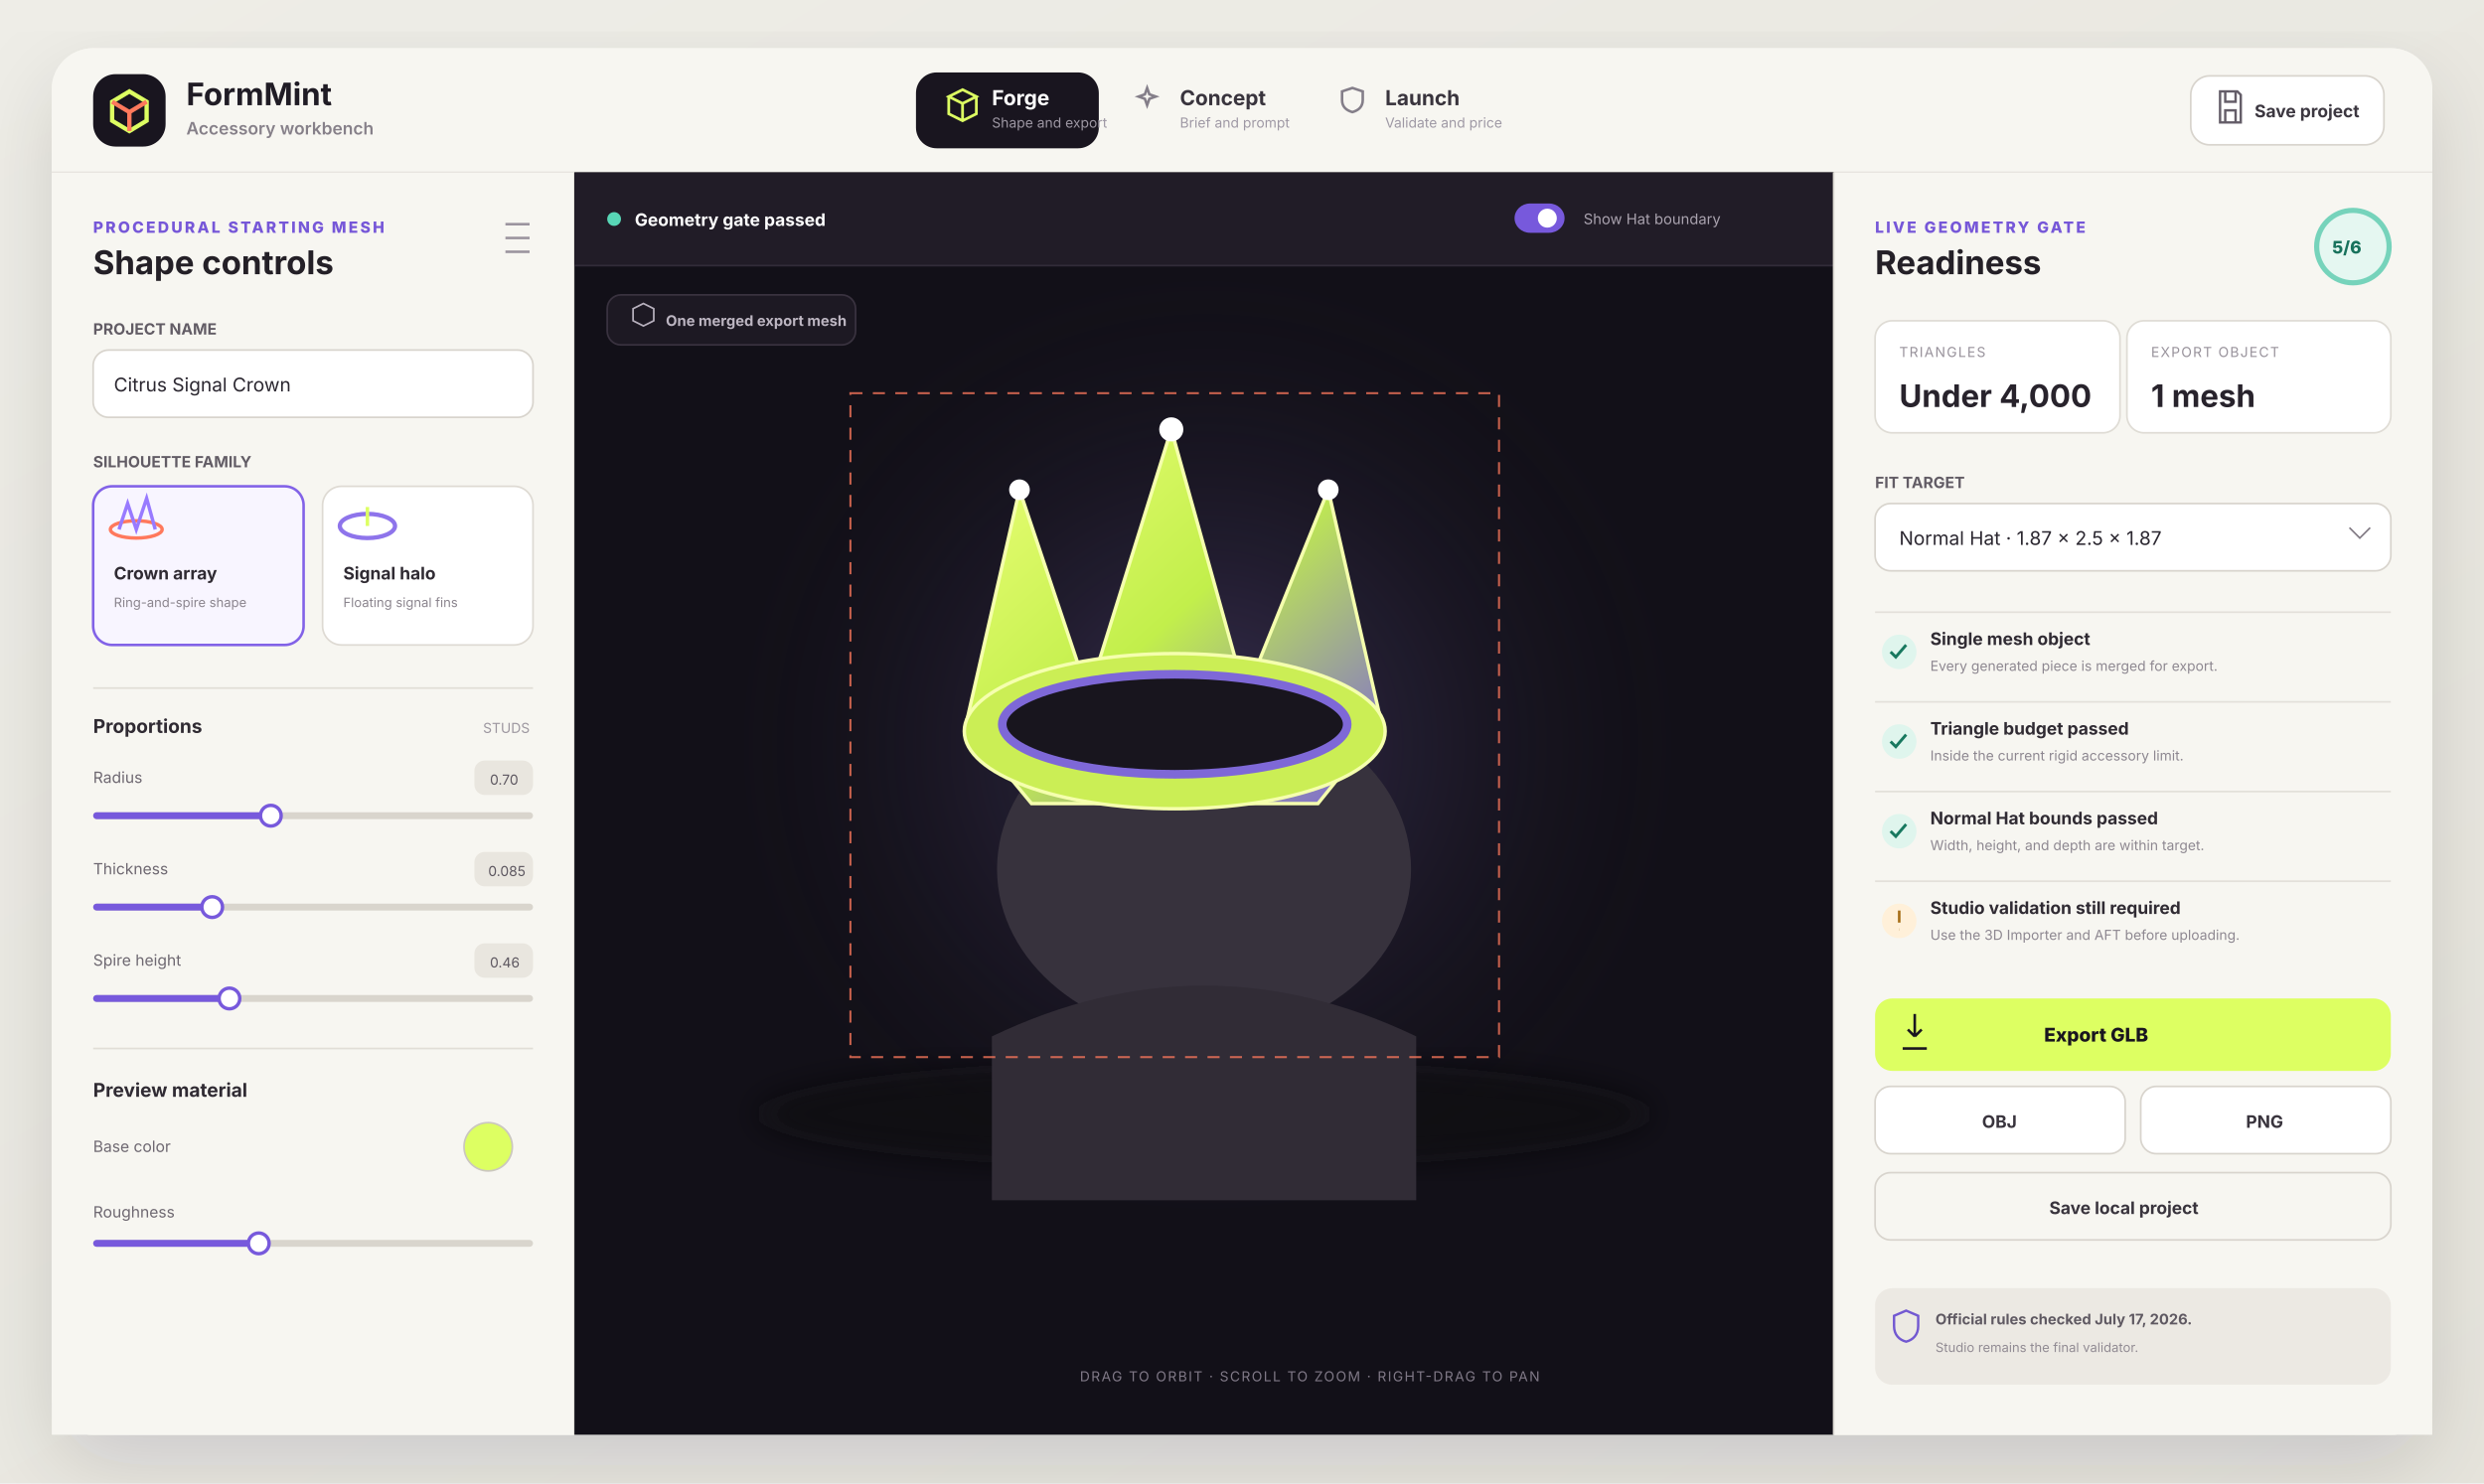
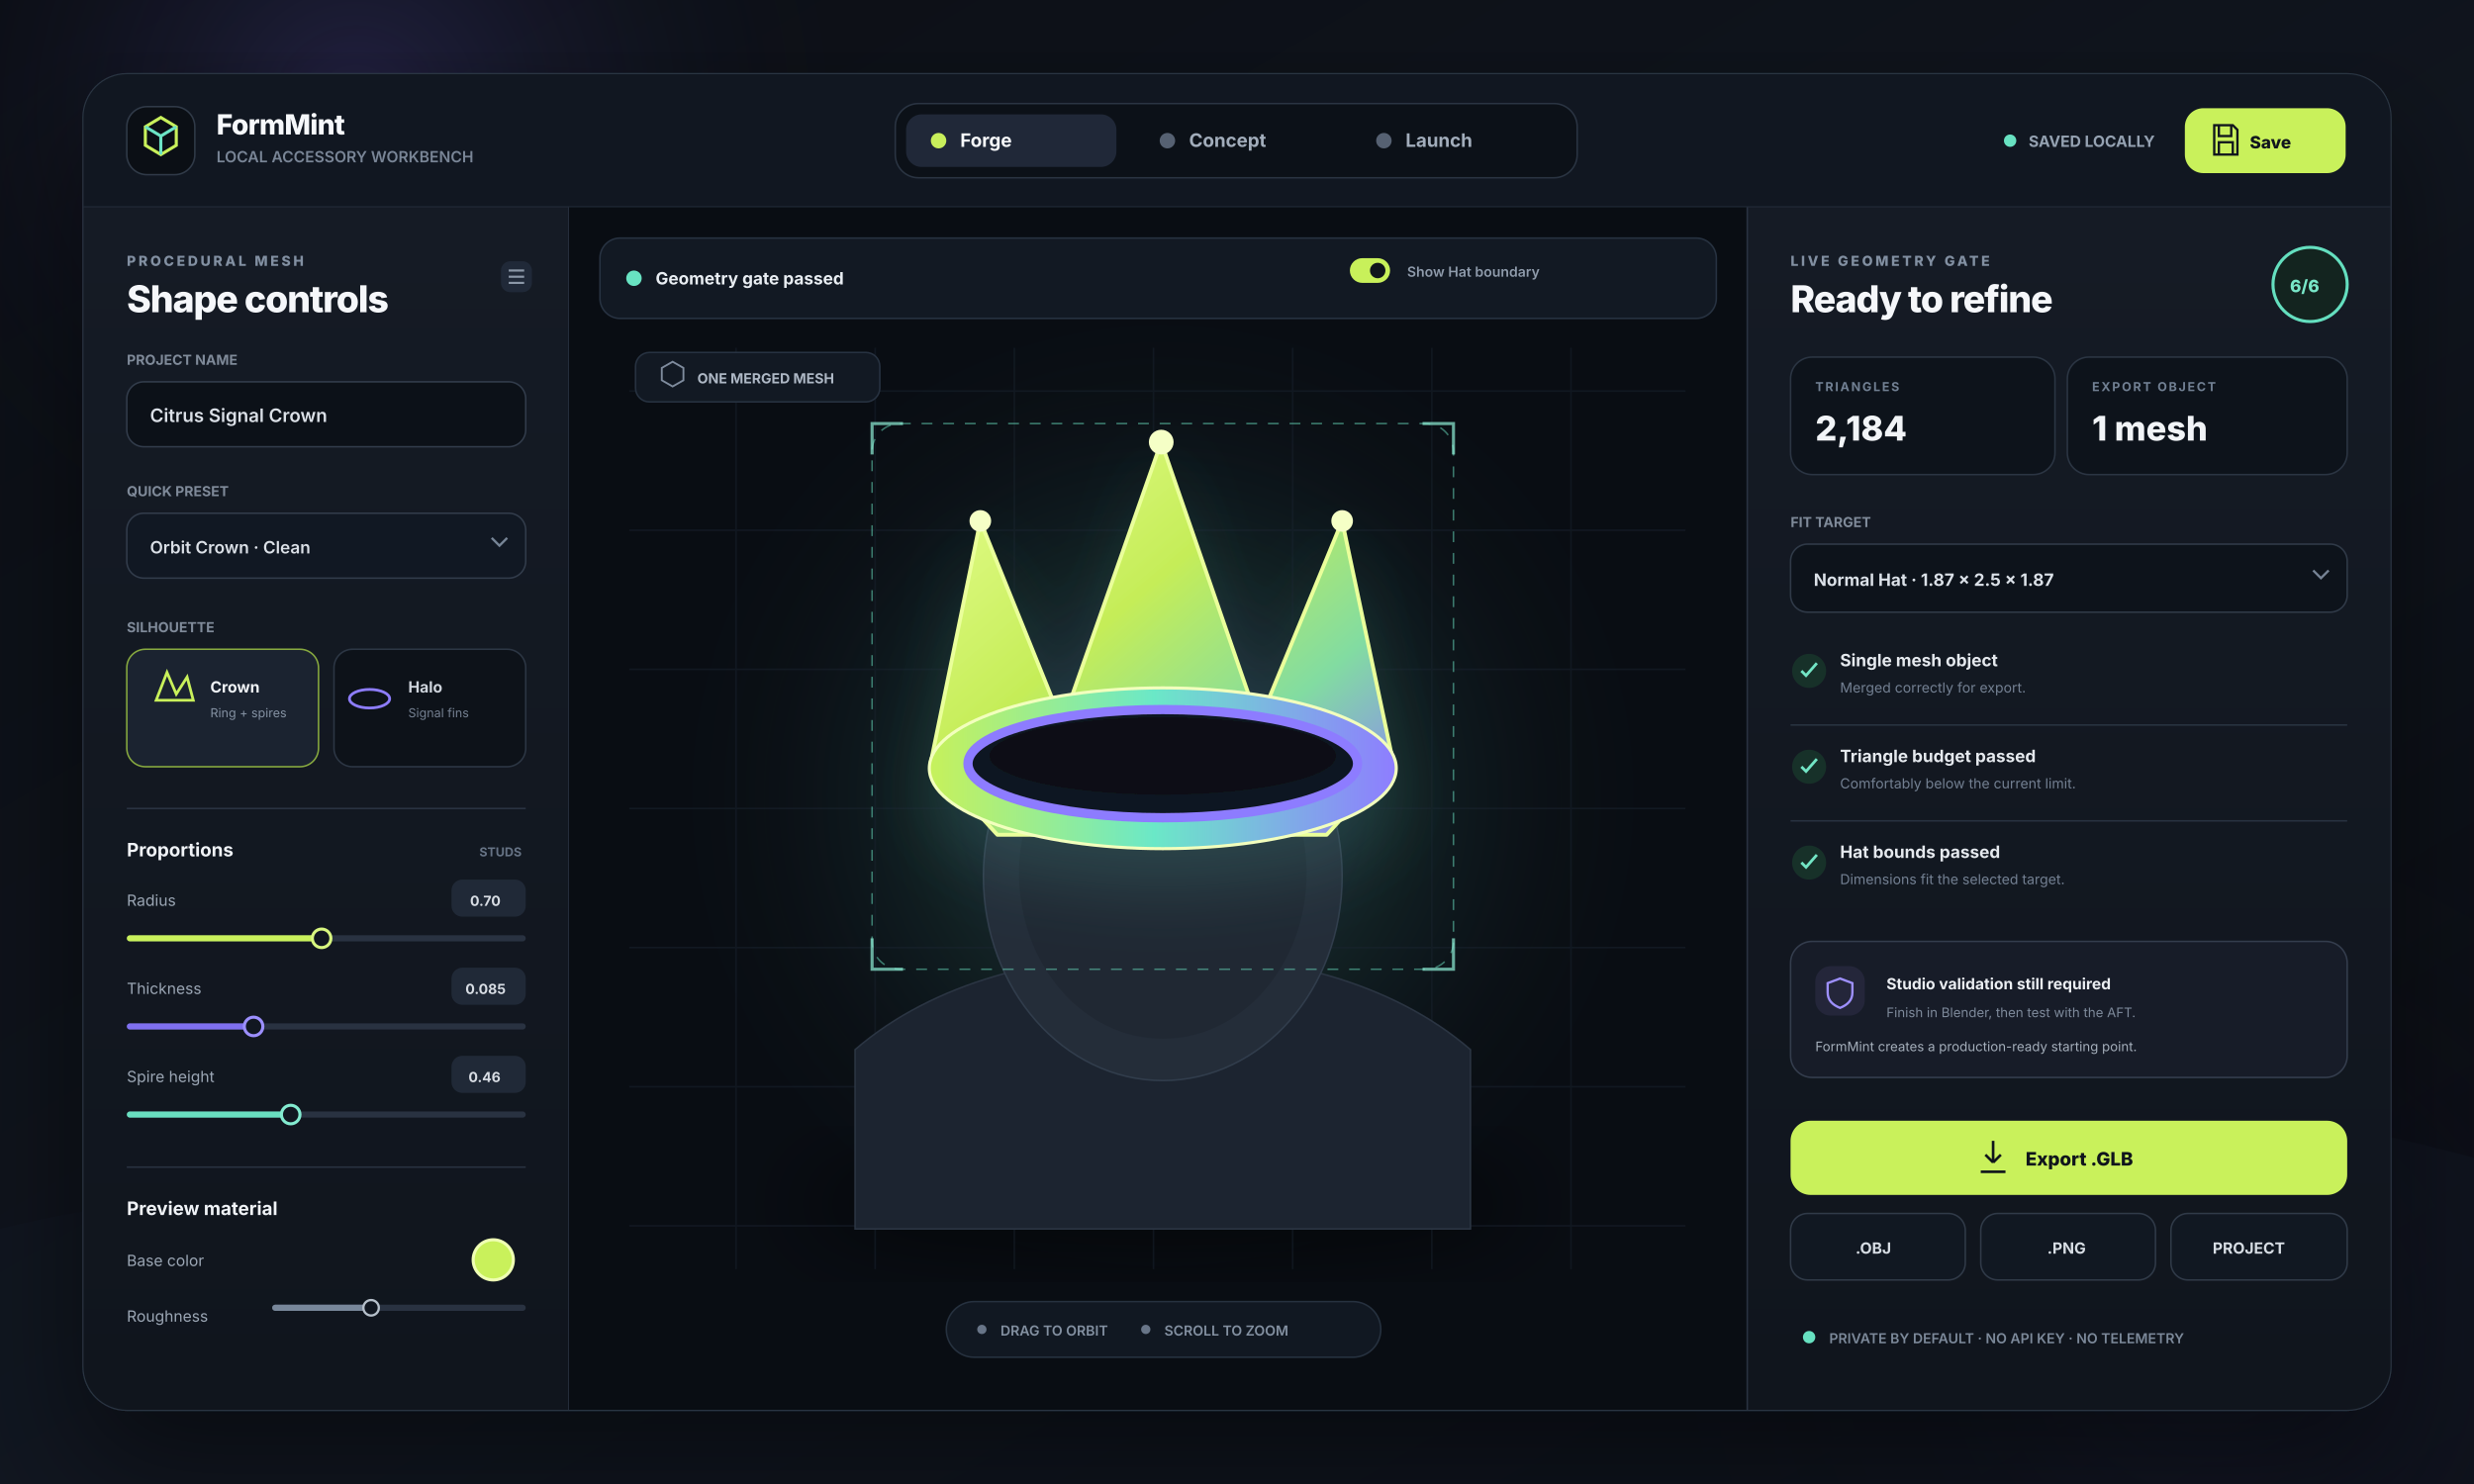
- <svg xmlns="http://www.w3.org/2000/svg" width="1440" height="860" viewBox="0 0 1440 860" role="img" aria-labelledby="title desc">
+ <svg xmlns="http://www.w3.org/2000/svg" width="1600" height="960" viewBox="0 0 1600 960" role="img" aria-labelledby="title desc">
  <defs>
-     <linearGradient id="page" x1="0" y1="0" x2="1" y2="1">
-       <stop stop-color="#eeede7" />
-       <stop offset="1" stop-color="#e6e4dc" />
+     <linearGradient id="backdrop" x1="0" y1="0" x2="1" y2="1">
+       <stop stop-color="#0b0e14" />
+       <stop offset=".55" stop-color="#10151e" />
+       <stop offset="1" stop-color="#080a0f" />
+     </linearGradient>
+     <linearGradient id="frame" x1="0" y1="0" x2="1" y2="1">
+       <stop stop-color="#121821" />
+       <stop offset="1" stop-color="#0c1017" />
+     </linearGradient>
+     <linearGradient id="panel" x1="0" y1="0" x2="0" y2="1">
+       <stop stop-color="#151b25" />
+       <stop offset="1" stop-color="#10151d" />
    </linearGradient>
    <linearGradient id="crown" x1="0" y1="0" x2="1" y2="1">
-       <stop stop-color="#edff79" />
-       <stop offset=".5" stop-color="#c2ef4b" />
-       <stop offset="1" stop-color="#7960dc" />
-     </linearGradient>
-     <radialGradient id="glow">
-       <stop stop-color="#aa8cff" stop-opacity=".26" />
-       <stop offset="1" stop-color="#1a1620" stop-opacity="0" />
+       <stop stop-color="#e8ff92" />
+       <stop offset=".42" stop-color="#c5ed58" />
+       <stop offset=".72" stop-color="#82dca1" />
+       <stop offset="1" stop-color="#8d7cff" />
+     </linearGradient>
+     <linearGradient id="ring" x1="0" y1="0" x2="1" y2="0">
+       <stop stop-color="#c7f15b" />
+       <stop offset=".48" stop-color="#6be8c7" />
+       <stop offset="1" stop-color="#8e7dff" />
+     </linearGradient>
+     <radialGradient id="viewportGlow">
+       <stop stop-color="#7b68f4" stop-opacity=".26" />
+       <stop offset=".48" stop-color="#67d8bd" stop-opacity=".09" />
+       <stop offset="1" stop-color="#090c12" stop-opacity="0" />
    </radialGradient>
-     <filter id="shadow" x="-20%" y="-20%" width="140%" height="140%">
-       <feDropShadow dx="0" dy="18" stdDeviation="24" flood-color="#211b27" flood-opacity=".13" />
+     <radialGradient id="pageGlow">
+       <stop stop-color="#7a68f1" stop-opacity=".2" />
+       <stop offset="1" stop-color="#0b0e14" stop-opacity="0" />
+     </radialGradient>
+     <filter id="frameShadow" x="-15%" y="-15%" width="130%" height="140%">
+       <feDropShadow dx="0" dy="34" stdDeviation="38" flood-color="#000" flood-opacity=".48" />
    </filter>
-     <filter id="soft">
-       <feGaussianBlur stdDeviation="9" />
+     <filter id="objectShadow" x="-40%" y="-40%" width="180%" height="180%">
+       <feDropShadow dx="0" dy="24" stdDeviation="22" flood-color="#68dec1" flood-opacity=".16" />
    </filter>
+     <filter id="softBlur">
+       <feGaussianBlur stdDeviation="28" />
+     </filter>
+     <clipPath id="appClip">
+       <rect x="54" y="48" width="1492" height="864" rx="28" />
+     </clipPath>
  </defs>
-   <rect width="1440" height="860" fill="url(#page)" />
-   <rect x="30" y="28" width="1380" height="804" rx="24" fill="#f7f6f1" filter="url(#shadow)" />
-   <rect x="30" y="28" width="1380" height="72" rx="24" fill="#f7f6f1" />
-   <rect x="30" y="78" width="1380" height="22" fill="#f7f6f1" />
-   <line x1="30" y1="100" x2="1410" y2="100" stroke="#dedbd4" />
-   <rect x="54" y="43" width="42" height="42" rx="13" fill="#19151f" />
-   <path d="m65 59 10-6 10 6v11l-10 6-10-6Z" fill="none" stroke="#ddff62" stroke-width="2.5" />
-   <path d="m65 59 10 6 10-6M75 65v11" fill="none" stroke="#ff795c" stroke-width="2.5" />
-   <text x="108" y="61" fill="#201c25" font-family="Inter,system-ui,sans-serif" font-size="18" font-weight="750">FormMint</text>
-   <text x="108" y="78" fill="#868089" font-family="Inter,system-ui,sans-serif" font-size="10" font-weight="600">Accessory workbench</text>
-   <g font-family="Inter,system-ui,sans-serif">
-     <rect x="531" y="42" width="106" height="44" rx="12" fill="#19151f" />
-     <path d="m550 56 8-4 8 4-8 4Zm0 0v10l8 4 8-4V56m-8 4v10" fill="none" stroke="#ddff62" stroke-width="1.6" />
-     <text x="575" y="61" fill="#fff" font-size="12" font-weight="700">Forge</text>
-     <text x="575" y="74" fill="#9e98a4" font-size="8">Shape and export</text>
-     <rect x="646" y="42" width="112" height="44" rx="12" fill="transparent" />
-     <path d="m665 51 1.3 3.7 3.7 1.3-3.7 1.3L665 61l-1.3-3.7-3.7-1.3 3.7-1.3Z" fill="none" stroke="#847e89" stroke-width="1.5" />
-     <text x="684" y="61" fill="#39343d" font-size="12" font-weight="700">Concept</text>
-     <text x="684" y="74" fill="#9e98a4" font-size="8">Brief and prompt</text>
-     <rect x="765" y="42" width="112" height="44" rx="12" fill="transparent" />
-     <path d="m784 51-6 2v5c0 4 2.5 6 6 7 3.5-1 6-3 6-7v-5Z" fill="none" stroke="#847e89" stroke-width="1.5" />
-     <text x="803" y="61" fill="#39343d" font-size="12" font-weight="700">Launch</text>
-     <text x="803" y="74" fill="#9e98a4" font-size="8">Validate and price</text>
-     <rect x="1270" y="44" width="112" height="40" rx="11" fill="#fff" stroke="#d8d4cd" />
-     <path d="M1287 53h10l2 2v16h-12Zm3 0v6h6v-6m-6 18v-7h6v7" fill="none" stroke="#645d68" stroke-width="1.4" />
-     <text x="1307" y="68" fill="#3c3740" font-size="10" font-weight="750">Save project</text>
-   </g>
-   <rect x="30" y="100" width="303" height="732" fill="#f7f6f1" />
-   <line x1="333" y1="100" x2="333" y2="832" stroke="#dedbd4" />
-   <g font-family="Inter,system-ui,sans-serif">
-     <text x="54" y="135" fill="#7657d8" font-size="9" font-weight="800" letter-spacing="1.3">PROCEDURAL STARTING MESH</text>
-     <text x="54" y="159" fill="#242027" font-size="19" font-weight="750">Shape controls</text>
-     <path d="M293 130h14m-14 8h14m-14 8h14" stroke="#9b949e" stroke-width="1.5" />
-     <text x="54" y="194" fill="#625c65" font-size="9" font-weight="700">PROJECT NAME</text>
-     <rect x="54" y="203" width="255" height="39" rx="9" fill="#fff" stroke="#d8d4cd" />
-     <text x="66" y="227" fill="#2b2730" font-size="11">Citrus Signal Crown</text>
-     <text x="54" y="271" fill="#625c65" font-size="9" font-weight="700">SILHOUETTE FAMILY</text>
-     <rect x="54" y="282" width="122" height="92" rx="11" fill="#f8f5ff" stroke="#8262e7" stroke-width="1.5" />
-     <ellipse cx="79" cy="307" rx="15" ry="5" fill="none" stroke="#ff795c" stroke-width="2" />
-     <path d="m69 307 5-15 5 15 6-18 5 18" fill="none" stroke="#987aff" stroke-width="2" />
-     <text x="66" y="336" fill="#302b33" font-size="10" font-weight="700">Crown array</text>
-     <text x="66" y="352" fill="#8a848d" font-size="7.5">Ring-and-spire shape</text>
-     <rect x="187" y="282" width="122" height="92" rx="11" fill="#fff" stroke="#dedad3" />
-     <ellipse cx="213" cy="305" rx="16" ry="7" fill="none" stroke="#8e74eb" stroke-width="2.5" />
-     <path d="M213 294v11" stroke="#ddff62" stroke-width="2" />
-     <text x="199" y="336" fill="#302b33" font-size="10" font-weight="700">Signal halo</text>
-     <text x="199" y="352" fill="#8a848d" font-size="7.5">Floating signal fins</text>
-     <line x1="54" y1="399" x2="309" y2="399" stroke="#e1ded7" />
-     <text x="54" y="425" fill="#302b33" font-size="11" font-weight="750">Proportions</text>
-     <text x="280" y="425" fill="#9c969f" font-size="8">STUDS</text>
-     <text x="54" y="454" fill="#6e6871" font-size="9">Radius</text>
-     <rect x="275" y="441" width="34" height="20" rx="6" fill="#e9e6df" />
-     <text x="284" y="455" fill="#5c565f" font-size="8">0.70</text>
-     <rect x="54" y="471" width="255" height="4" rx="2" fill="#d9d5cd" />
-     <rect x="54" y="471" width="103" height="4" rx="2" fill="#7759dc" />
-     <circle cx="157" cy="473" r="6" fill="#fff" stroke="#7759dc" stroke-width="2" />
-     <text x="54" y="507" fill="#6e6871" font-size="9">Thickness</text>
-     <rect x="275" y="494" width="34" height="20" rx="6" fill="#e9e6df" />
-     <text x="283" y="508" fill="#5c565f" font-size="8">0.085</text>
-     <rect x="54" y="524" width="255" height="4" rx="2" fill="#d9d5cd" />
-     <rect x="54" y="524" width="69" height="4" rx="2" fill="#7759dc" />
-     <circle cx="123" cy="526" r="6" fill="#fff" stroke="#7759dc" stroke-width="2" />
-     <text x="54" y="560" fill="#6e6871" font-size="9">Spire height</text>
-     <rect x="275" y="547" width="34" height="20" rx="6" fill="#e9e6df" />
-     <text x="284" y="561" fill="#5c565f" font-size="8">0.46</text>
-     <rect x="54" y="577" width="255" height="4" rx="2" fill="#d9d5cd" />
-     <rect x="54" y="577" width="79" height="4" rx="2" fill="#7759dc" />
-     <circle cx="133" cy="579" r="6" fill="#fff" stroke="#7759dc" stroke-width="2" />
-     <line x1="54" y1="608" x2="309" y2="608" stroke="#e1ded7" />
-     <text x="54" y="636" fill="#302b33" font-size="11" font-weight="750">Preview material</text>
-     <text x="54" y="668" fill="#6e6871" font-size="9">Base color</text>
-     <circle cx="283" cy="665" r="14" fill="#ddff62" stroke="#cbc7bf" />
-     <text x="54" y="706" fill="#6e6871" font-size="9">Roughness</text>
-     <rect x="54" y="719" width="255" height="4" rx="2" fill="#d9d5cd" />
-     <rect x="54" y="719" width="96" height="4" rx="2" fill="#7759dc" />
-     <circle cx="150" cy="721" r="6" fill="#fff" stroke="#7759dc" stroke-width="2" />
-   </g>
-   <rect x="333" y="100" width="730" height="732" fill="#121018" />
-   <rect x="333" y="100" width="730" height="54" fill="#211c27" />
-   <line x1="333" y1="154" x2="1063" y2="154" stroke="#322c39" />
-   <circle cx="356" cy="127" r="4" fill="#58d6b6" />
-   <text x="368" y="131" fill="#fff" font-family="Inter,system-ui,sans-serif" font-size="10" font-weight="700">Geometry gate passed</text>
-   <rect x="878" y="118" width="29" height="17" rx="9" fill="#7759dc" />
-   <circle cx="897" cy="126.5" r="5.5" fill="#fff" />
-   <text x="918" y="130" fill="#aaa3af" font-family="Inter,system-ui,sans-serif" font-size="8.5">Show Hat boundary</text>
-   <circle cx="700" cy="432" r="280" fill="url(#glow)" />
-   <ellipse cx="698" cy="646" rx="260" ry="32" fill="#0b0a0f" opacity=".52" filter="url(#soft)" />
-   <ellipse cx="698" cy="504" rx="120" ry="98" fill="#37323d" />
-   <path d="M575 601Q698 542 821 601v95H575Z" fill="#312c36" />
-   <g fill="url(#crown)" stroke="#f5ffae" stroke-width="2">
-     <path d="M560 420 591 284l40 119 48-154 43 154 48-119 31 136-37 46H598Z" />
-     <ellipse cx="681" cy="424" rx="122" ry="45" fill="#cbee55" />
-     <ellipse cx="681" cy="420" rx="100" ry="29" fill="#18151e" stroke="#7e68d7" stroke-width="5" />
-   </g>
-   <g fill="#ffffff">
-     <circle cx="591" cy="284" r="6" />
-     <circle cx="679" cy="249" r="7" />
-     <circle cx="770" cy="284" r="6" />
-   </g>
-   <g fill="none" stroke="#ff795c" stroke-width="1.2" stroke-dasharray="7 6" opacity=".75">
-     <rect x="493" y="228" width="376" height="385" />
-   </g>
-   <rect x="352" y="171" width="144" height="29" rx="8" fill="#1d1923" stroke="#39323f" />
-   <path d="m367 179 6-3 6 3v7l-6 3-6-3Z" fill="none" stroke="#b7b0bd" stroke-width="1" />
-   <text x="386" y="189" fill="#bdb6c2" font-family="Inter,system-ui,sans-serif" font-size="8.5" font-weight="700">One merged export mesh</text>
-   <text x="626" y="801" fill="#7f7886" font-family="Inter,system-ui,sans-serif" font-size="8" letter-spacing=".8">DRAG TO ORBIT   ·   SCROLL TO ZOOM   ·   RIGHT-DRAG TO PAN</text>
-   <rect x="1063" y="100" width="347" height="732" fill="#f7f6f1" />
-   <line x1="1063" y1="100" x2="1063" y2="832" stroke="#dedbd4" />
-   <g font-family="Inter,system-ui,sans-serif">
-     <text x="1087" y="135" fill="#7657d8" font-size="9" font-weight="800" letter-spacing="1.3">LIVE GEOMETRY GATE</text>
-     <text x="1087" y="159" fill="#242027" font-size="19" font-weight="750">Readiness</text>
-     <circle cx="1364" cy="143" r="21" fill="#e5f7f1" stroke="#76d3bb" stroke-width="3" />
-     <text x="1352" y="147" fill="#18725c" font-size="10" font-weight="800">5/6</text>
-     <rect x="1087" y="186" width="142" height="65" rx="10" fill="#fff" stroke="#dfdcd5" />
-     <text x="1101" y="207" fill="#98929b" font-size="8" letter-spacing=".7">TRIANGLES</text>
-     <text x="1101" y="236" fill="#28232c" font-size="18" font-weight="750">Under 4,000</text>
-     <rect x="1233" y="186" width="153" height="65" rx="10" fill="#fff" stroke="#dfdcd5" />
-     <text x="1247" y="207" fill="#98929b" font-size="8" letter-spacing=".7">EXPORT OBJECT</text>
-     <text x="1247" y="236" fill="#28232c" font-size="18" font-weight="750">1 mesh</text>
-     <text x="1087" y="283" fill="#625c65" font-size="9" font-weight="700">FIT TARGET</text>
-     <rect x="1087" y="292" width="299" height="39" rx="9" fill="#fff" stroke="#d8d4cd" />
-     <text x="1101" y="316" fill="#2b2730" font-size="11">Normal Hat · 1.87 × 2.5 × 1.87</text>
-     <path d="m1362 306 6 6 6-6" fill="none" stroke="#837c86" />
+   <rect width="1600" height="960" fill="url(#backdrop)" />
+   <circle cx="230" cy="70" r="330" fill="url(#pageGlow)" />
+   <circle cx="1430" cy="870" r="360" fill="url(#pageGlow)" opacity=".55" />
+   <path d="M0 795C275 726 482 858 746 811c279-50 497-158 854-62v211H0Z" fill="#111723" opacity=".52" />
+   <rect x="54" y="48" width="1492" height="864" rx="28" fill="url(#frame)" stroke="#2b3442" stroke-width="1.5" filter="url(#frameShadow)" />
+   <g clip-path="url(#appClip)" font-family="Inter, ui-sans-serif, system-ui, -apple-system, BlinkMacSystemFont, 'Segoe UI', sans-serif">
+     <rect x="54" y="48" width="1492" height="86" fill="#111721" />
+     <line x1="54" y1="134" x2="1546" y2="134" stroke="#293241" />
+     <rect x="82" y="69" width="44" height="44" rx="13" fill="#0b0f15" stroke="#303a48" />
+     <path d="m94 82 10-6 10 6v12l-10 6-10-6Z" fill="none" stroke="#c9f15b" stroke-width="2" />
+     <path d="m94 82 10 6 10-6M104 88v12" fill="none" stroke="#6ce4c5" stroke-width="2" />
+     <text x="140" y="87" fill="#f6f8fb" font-size="18" font-weight="760" letter-spacing="-.4">FormMint</text>
+     <text x="140" y="105" fill="#798596" font-size="10" font-weight="620">LOCAL ACCESSORY WORKBENCH</text>
+     <rect x="579" y="67" width="441" height="48" rx="15" fill="#0c1118" stroke="#2a3442" />
+     <rect x="586" y="74" width="136" height="34" rx="10" fill="#202838" />
+     <circle cx="607" cy="91" r="5" fill="#c8ef5b" />
+     <text x="621" y="95" fill="#f7f9fb" font-size="12" font-weight="720">Forge</text>
+     <circle cx="755" cy="91" r="5" fill="#566172" />
+     <text x="769" y="95" fill="#a2adbb" font-size="12" font-weight="650">Concept</text>
+     <circle cx="895" cy="91" r="5" fill="#566172" />
+     <text x="909" y="95" fill="#a2adbb" font-size="12" font-weight="650">Launch</text>
+     <circle cx="1300" cy="91" r="4" fill="#68e2c2" />
+     <text x="1312" y="95" fill="#95a2b2" font-size="10" font-weight="650">SAVED LOCALLY</text>
+     <rect x="1413" y="70" width="104" height="42" rx="12" fill="#c9f15b" />
+     <path d="M1432 81h12l3 3v16h-15Zm3 0v7h8v-7m-8 19v-8h9v8" fill="none" stroke="#11161d" stroke-width="1.5" />
+     <text x="1455" y="96" fill="#11161d" font-size="11" font-weight="800">Save</text>
+     <rect x="54" y="134" width="314" height="778" fill="url(#panel)" />
+     <line x1="368" y1="134" x2="368" y2="912" stroke="#293241" />
+     <text x="82" y="172" fill="#8290a2" font-size="9" font-weight="760" letter-spacing="1.7">PROCEDURAL MESH</text>
+     <text x="82" y="202" fill="#f5f7fa" font-size="24" font-weight="760" letter-spacing="-.7">Shape controls</text>
+     <rect x="324" y="169" width="20" height="20" rx="6" fill="#202938" />
+     <path d="M329 175h10m-10 4h10m-10 4h10" stroke="#8b97a7" stroke-width="1.4" />
+     <text x="82" y="236" fill="#7f8a99" font-size="9" font-weight="720">PROJECT NAME</text>
+     <rect x="82" y="247" width="258" height="42" rx="11" fill="#0c1118" stroke="#323c4b" />
+     <text x="97" y="273" fill="#dbe0e7" font-size="12" font-weight="580">Citrus Signal Crown</text>
+     <text x="82" y="321" fill="#7f8a99" font-size="9" font-weight="720">QUICK PRESET</text>
+     <rect x="82" y="332" width="258" height="42" rx="11" fill="#111823" stroke="#323c4b" />
+     <text x="97" y="358" fill="#dbe0e7" font-size="11" font-weight="620">Orbit Crown · Clean</text>
+     <path d="m318 348 5 5 5-5" fill="none" stroke="#778597" stroke-width="1.5" />
+     <text x="82" y="409" fill="#7f8a99" font-size="9" font-weight="720">SILHOUETTE</text>
+     <rect x="82" y="420" width="124" height="76" rx="12" fill="#1b2330" stroke="#87a93f" />
+     <path d="M101 453h24l-4-15-7 11-6-14-7 18Z" fill="none" stroke="#c9f15b" stroke-width="1.8" />
+     <text x="136" y="448" fill="#f1f4f7" font-size="10" font-weight="720">Crown</text>
+     <text x="136" y="464" fill="#8592a3" font-size="8">Ring + spires</text>
+     <rect x="216" y="420" width="124" height="76" rx="12" fill="#0d1219" stroke="#2c3644" />
+     <ellipse cx="239" cy="452" rx="13" ry="6" fill="none" stroke="#8e7dff" stroke-width="1.8" />
+     <text x="264" y="448" fill="#ced4dc" font-size="10" font-weight="700">Halo</text>
+     <text x="264" y="464" fill="#758192" font-size="8">Signal fins</text>
+     <line x1="82" y1="523" x2="340" y2="523" stroke="#293241" />
+     <text x="82" y="554" fill="#f0f3f7" font-size="12" font-weight="720">Proportions</text>
+     <text x="310" y="554" fill="#667385" font-size="8" font-weight="720">STUDS</text>
+     <text x="82" y="586" fill="#9ba6b4" font-size="10">Radius</text>
+     <rect x="292" y="569" width="48" height="24" rx="7" fill="#202937" />
+     <text x="304" y="586" fill="#d8dde4" font-size="9" font-weight="700">0.70</text>
+     <rect x="82" y="605" width="258" height="4" rx="2" fill="#293241" />
+     <rect x="82" y="605" width="126" height="4" rx="2" fill="#c9f15b" />
+     <circle cx="208" cy="607" r="6" fill="#111721" stroke="#d8f780" stroke-width="2" />
+     <text x="82" y="643" fill="#9ba6b4" font-size="10">Thickness</text>
+     <rect x="292" y="626" width="48" height="24" rx="7" fill="#202937" />
+     <text x="301" y="643" fill="#d8dde4" font-size="9" font-weight="700">0.085</text>
+     <rect x="82" y="662" width="258" height="4" rx="2" fill="#293241" />
+     <rect x="82" y="662" width="82" height="4" rx="2" fill="#7f70f0" />
+     <circle cx="164" cy="664" r="6" fill="#111721" stroke="#9c8fff" stroke-width="2" />
+     <text x="82" y="700" fill="#9ba6b4" font-size="10">Spire height</text>
+     <rect x="292" y="683" width="48" height="24" rx="7" fill="#202937" />
+     <text x="303" y="700" fill="#d8dde4" font-size="9" font-weight="700">0.46</text>
+     <rect x="82" y="719" width="258" height="4" rx="2" fill="#293241" />
+     <rect x="82" y="719" width="106" height="4" rx="2" fill="#69dfc0" />
+     <circle cx="188" cy="721" r="6" fill="#111721" stroke="#83ebd0" stroke-width="2" />
+     <line x1="82" y1="755" x2="340" y2="755" stroke="#293241" />
+     <text x="82" y="786" fill="#f0f3f7" font-size="12" font-weight="720">Preview material</text>
+     <text x="82" y="819" fill="#9ba6b4" font-size="10">Base color</text>
+     <circle cx="319" cy="815" r="13" fill="#c9f15b" stroke="#efffb4" stroke-width="2" />
+     <text x="82" y="855" fill="#9ba6b4" font-size="10">Roughness</text>
+     <rect x="176" y="844" width="164" height="4" rx="2" fill="#293241" />
+     <rect x="176" y="844" width="64" height="4" rx="2" fill="#78879a" />
+     <circle cx="240" cy="846" r="5" fill="#111721" stroke="#b6c0cb" stroke-width="1.5" />
+     <rect x="368" y="134" width="762" height="778" fill="#090d13" />
+     <rect x="388" y="154" width="722" height="52" rx="13" fill="#121923" stroke="#273241" />
+     <circle cx="410" cy="180" r="5" fill="#68e3c2" />
+     <text x="424" y="184" fill="#e8edf2" font-size="11" font-weight="720">Geometry gate passed</text>
+     <rect x="873" y="167" width="26" height="16" rx="8" fill="#c8f05a" />
+     <circle cx="891" cy="175" r="5" fill="#10151c" />
+     <text x="910" y="179" fill="#8f9bab" font-size="9" font-weight="600">Show Hat boundary</text>
+     <circle cx="752" cy="515" r="330" fill="url(#viewportGlow)" />
+     <ellipse cx="752" cy="779" rx="236" ry="42" fill="#000" opacity=".48" filter="url(#softBlur)" />
+     <g opacity=".5">
+       <path d="M407 253H1090M407 343H1090M407 433H1090M407 523H1090M407 613H1090M407 703H1090M407 793H1090" stroke="#1a2430" />
+       <path d="M476 225V821M566 225V821M656 225V821M746 225V821M836 225V821M926 225V821M1016 225V821" stroke="#18222e" />
+     </g>
+     <rect x="411" y="228" width="158" height="32" rx="9" fill="#121923" stroke="#273241" />
+     <path d="m428 238 7-4 7 4v8l-7 4-7-4Z" fill="none" stroke="#7f8c9e" stroke-width="1.2" />
+     <text x="451" y="248" fill="#aeb8c5" font-size="9" font-weight="670">ONE MERGED MESH</text>
+     <path d="M553 679C604 635 677 617 752 617s148 18 199 62v116H553Z" fill="#1c2430" stroke="#2b3543" />
+     <ellipse cx="752" cy="567" rx="116" ry="132" fill="#242d39" stroke="#313d4c" />
+     <ellipse cx="752" cy="565" rx="93" ry="107" fill="#202833" />
+     <g filter="url(#objectShadow)">
+       <path d="M602 493 634 337l53 131 64-182 63 182 54-131 33 156-43 47H645Z" fill="url(#crown)" stroke="#eaff9b" stroke-width="2.5" stroke-linejoin="round" />
+       <ellipse cx="752" cy="497" rx="151" ry="52" fill="url(#ring)" stroke="#f2ffbd" stroke-width="2" />
+       <ellipse cx="752" cy="494" rx="126" ry="35" fill="#111720" stroke="#8d7cff" stroke-width="6" />
+       <ellipse cx="752" cy="489" rx="112" ry="25" fill="#0a0e14" />
+       <circle cx="634" cy="337" r="7" fill="#f5ffc6" />
+       <circle cx="751" cy="286" r="8" fill="#f5ffc6" />
+       <circle cx="868" cy="337" r="7" fill="#f5ffc6" />
+     </g>
+     <rect x="564" y="274" width="376" height="353" rx="18" fill="none" stroke="#6ce4c5" stroke-opacity=".5" stroke-dasharray="7 7" />
+     <path d="M564 294v-20h20M920 274h20v20M564 607v20h20M920 627h20v-20" fill="none" stroke="#8ff0d7" stroke-width="2" opacity=".7" />
+     <rect x="612" y="842" width="281" height="36" rx="18" fill="#111822" stroke="#26313f" />
+     <circle cx="635" cy="860" r="3" fill="#687588" />
+     <text x="647" y="864" fill="#8390a1" font-size="9" font-weight="620">DRAG TO ORBIT</text>
+     <circle cx="741" cy="860" r="3" fill="#687588" />
+     <text x="753" y="864" fill="#8390a1" font-size="9" font-weight="620">SCROLL TO ZOOM</text>
+     <rect x="1130" y="134" width="416" height="778" fill="url(#panel)" />
+     <line x1="1130" y1="134" x2="1130" y2="912" stroke="#293241" />
+     <text x="1158" y="172" fill="#8290a2" font-size="9" font-weight="760" letter-spacing="1.7">LIVE GEOMETRY GATE</text>
+     <text x="1158" y="202" fill="#f5f7fa" font-size="24" font-weight="760" letter-spacing="-.7">Ready to refine</text>
+     <circle cx="1494" cy="184" r="24" fill="#13241f" stroke="#64dfbf" stroke-width="2" />
+     <text x="1481" y="189" fill="#78e7c8" font-size="11" font-weight="820">6/6</text>
+     <rect x="1158" y="231" width="171" height="76" rx="14" fill="#0d131b" stroke="#2b3543" />
+     <text x="1174" y="253" fill="#718093" font-size="8" font-weight="720" letter-spacing="1.1">TRIANGLES</text>
+     <text x="1174" y="285" fill="#f1f4f7" font-size="22" font-weight="760">2,184</text>
+     <rect x="1337" y="231" width="181" height="76" rx="14" fill="#0d131b" stroke="#2b3543" />
+     <text x="1353" y="253" fill="#718093" font-size="8" font-weight="720" letter-spacing="1.1">EXPORT OBJECT</text>
+     <text x="1353" y="285" fill="#f1f4f7" font-size="22" font-weight="760">1 mesh</text>
+     <text x="1158" y="341" fill="#7f8a99" font-size="9" font-weight="720">FIT TARGET</text>
+     <rect x="1158" y="352" width="360" height="44" rx="11" fill="#0d131b" stroke="#303a48" />
+     <text x="1173" y="379" fill="#dbe1e8" font-size="11" font-weight="650">Normal Hat · 1.87 × 2.5 × 1.87</text>
+     <path d="m1496 369 5 5 5-5" fill="none" stroke="#768395" stroke-width="1.5" />
    <g>
-       <line x1="1087" y1="355" x2="1386" y2="355" stroke="#e3e0da" />
-       <circle cx="1101" cy="378" r="10" fill="#dff5ed" />
-       <path d="m1096 378 3 3 6-7" fill="none" stroke="#18785f" stroke-width="1.7" />
-       <text x="1119" y="374" fill="#302b33" font-size="10" font-weight="700">Single mesh object</text>
-       <text x="1119" y="389" fill="#8d8790" font-size="8">Every generated piece is merged for export.</text>
-       <line x1="1087" y1="407" x2="1386" y2="407" stroke="#e3e0da" />
-       <circle cx="1101" cy="430" r="10" fill="#dff5ed" />
-       <path d="m1096 430 3 3 6-7" fill="none" stroke="#18785f" stroke-width="1.7" />
-       <text x="1119" y="426" fill="#302b33" font-size="10" font-weight="700">Triangle budget passed</text>
-       <text x="1119" y="441" fill="#8d8790" font-size="8">Inside the current rigid accessory limit.</text>
-       <line x1="1087" y1="459" x2="1386" y2="459" stroke="#e3e0da" />
-       <circle cx="1101" cy="482" r="10" fill="#dff5ed" />
-       <path d="m1096 482 3 3 6-7" fill="none" stroke="#18785f" stroke-width="1.7" />
-       <text x="1119" y="478" fill="#302b33" font-size="10" font-weight="700">Normal Hat bounds passed</text>
-       <text x="1119" y="493" fill="#8d8790" font-size="8">Width, height, and depth are within target.</text>
-       <line x1="1087" y1="511" x2="1386" y2="511" stroke="#e3e0da" />
-       <circle cx="1101" cy="534" r="10" fill="#fff0d9" />
-       <path d="M1101 528v7m0 4h.1" stroke="#a66d16" stroke-width="1.5" />
-       <text x="1119" y="530" fill="#302b33" font-size="10" font-weight="700">Studio validation still required</text>
-       <text x="1119" y="545" fill="#8d8790" font-size="8">Use the 3D Importer and AFT before uploading.</text>
+       <circle cx="1170" cy="434" r="11" fill="#173129" />
+       <path d="m1165 434 3 3 7-8" fill="none" stroke="#72e5c5" stroke-width="1.8" />
+       <text x="1190" y="431" fill="#e5e9ee" font-size="11" font-weight="700">Single mesh object</text>
+       <text x="1190" y="448" fill="#738092" font-size="9">Merged correctly for export.</text>
+       <line x1="1158" y1="469" x2="1518" y2="469" stroke="#283240" />
+       <circle cx="1170" cy="496" r="11" fill="#173129" />
+       <path d="m1165 496 3 3 7-8" fill="none" stroke="#72e5c5" stroke-width="1.8" />
+       <text x="1190" y="493" fill="#e5e9ee" font-size="11" font-weight="700">Triangle budget passed</text>
+       <text x="1190" y="510" fill="#738092" font-size="9">Comfortably below the current limit.</text>
+       <line x1="1158" y1="531" x2="1518" y2="531" stroke="#283240" />
+       <circle cx="1170" cy="558" r="11" fill="#173129" />
+       <path d="m1165 558 3 3 7-8" fill="none" stroke="#72e5c5" stroke-width="1.8" />
+       <text x="1190" y="555" fill="#e5e9ee" font-size="11" font-weight="700">Hat bounds passed</text>
+       <text x="1190" y="572" fill="#738092" font-size="9">Dimensions fit the selected target.</text>
    </g>
-     <rect x="1087" y="579" width="299" height="42" rx="10" fill="#ddff62" />
-     <path d="M1110 588v13m0 0 4-4m-4 4-4-4M1103 608h14" fill="none" stroke="#19151f" stroke-width="1.5" />
-     <text x="1185" y="604" fill="#19151f" font-size="11" font-weight="800">Export GLB</text>
-     <rect x="1087" y="630" width="145" height="39" rx="9" fill="#fff" stroke="#d8d4cd" />
-     <text x="1149" y="654" fill="#39343d" font-size="10" font-weight="750">OBJ</text>
-     <rect x="1241" y="630" width="145" height="39" rx="9" fill="#fff" stroke="#d8d4cd" />
-     <text x="1302" y="654" fill="#39343d" font-size="10" font-weight="750">PNG</text>
-     <rect x="1087" y="680" width="299" height="39" rx="9" fill="transparent" stroke="#d8d4cd" />
-     <text x="1188" y="704" fill="#39343d" font-size="10" font-weight="750">Save local project</text>
-     <rect x="1087" y="747" width="299" height="56" rx="10" fill="#ece9e3" />
-     <path d="M1105 760l-7 3v6c0 5 3 8 7 9 4-1 7-4 7-9v-6Z" fill="none" stroke="#7258d1" stroke-width="1.4" />
-     <text x="1122" y="768" fill="#5f5962" font-size="8.5" font-weight="700">Official rules checked July 17, 2026.</text>
-     <text x="1122" y="784" fill="#918b93" font-size="7.5">Studio remains the final validator.</text>
+     <rect x="1158" y="609" width="360" height="88" rx="14" fill="#171c28" stroke="#343d4d" />
+     <rect x="1174" y="625" width="32" height="32" rx="10" fill="#24263a" />
+     <path d="M1190 633l-8 3v6c0 5 3 8 8 10 5-2 8-5 8-10v-6Z" fill="none" stroke="#9e90ff" stroke-width="1.5" />
+     <text x="1220" y="640" fill="#ebeef2" font-size="10" font-weight="720">Studio validation still required</text>
+     <text x="1220" y="658" fill="#7e8a9b" font-size="8.5">Finish in Blender, then test with the AFT.</text>
+     <text x="1174" y="680" fill="#a5afbb" font-size="8.5">FormMint creates a production-ready starting point.</text>
+     <rect x="1158" y="725" width="360" height="48" rx="13" fill="#c9f15b" />
+     <path d="M1289 738v14m0 0 5-5m-5 5-5-5m-3 11h16" fill="none" stroke="#10151c" stroke-width="1.7" />
+     <text x="1310" y="754" fill="#10151c" font-size="12" font-weight="820">Export .GLB</text>
+     <rect x="1158" y="785" width="113" height="43" rx="11" fill="#111822" stroke="#303a48" />
+     <text x="1200" y="811" fill="#d7dde4" font-size="10" font-weight="720">.OBJ</text>
+     <rect x="1281" y="785" width="113" height="43" rx="11" fill="#111822" stroke="#303a48" />
+     <text x="1324" y="811" fill="#d7dde4" font-size="10" font-weight="720">.PNG</text>
+     <rect x="1404" y="785" width="114" height="43" rx="11" fill="#111822" stroke="#303a48" />
+     <text x="1431" y="811" fill="#d7dde4" font-size="10" font-weight="720">PROJECT</text>
+     <circle cx="1170" cy="865" r="4" fill="#67e1c1" />
+     <text x="1183" y="869" fill="#7c899a" font-size="9" font-weight="630">PRIVATE BY DEFAULT · NO API KEY · NO TELEMETRY</text>
  </g>
</svg>
